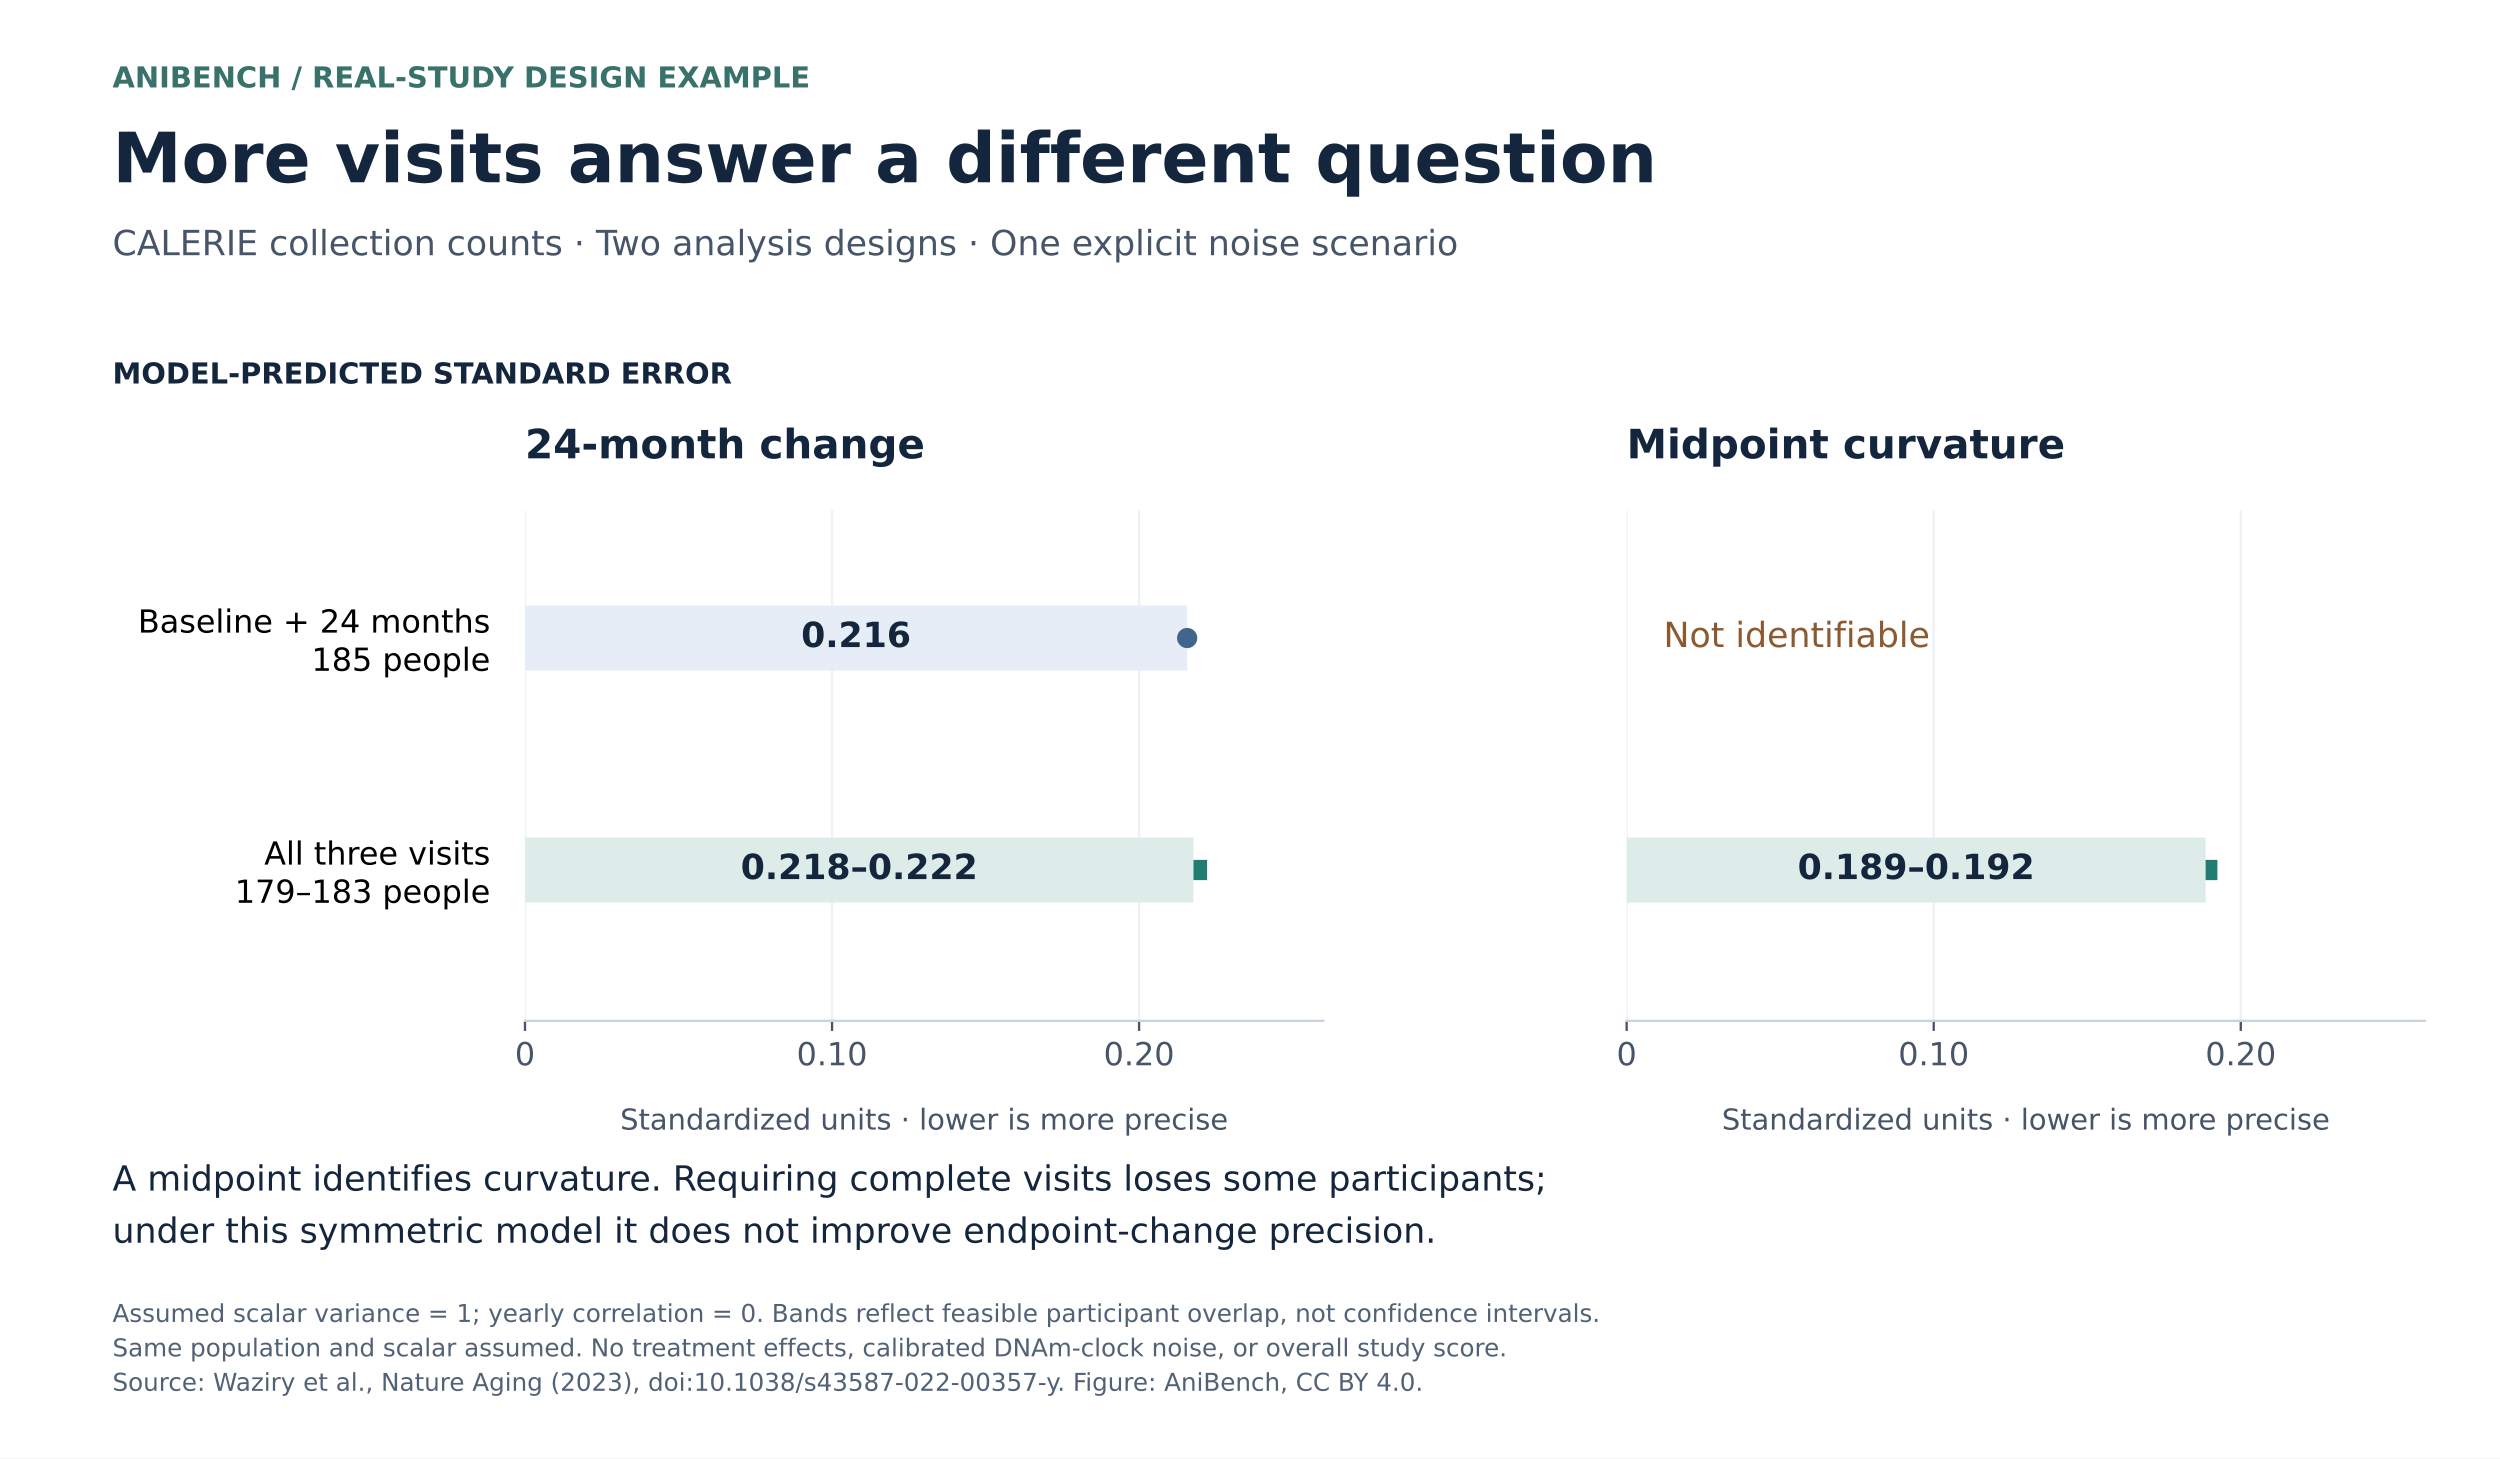
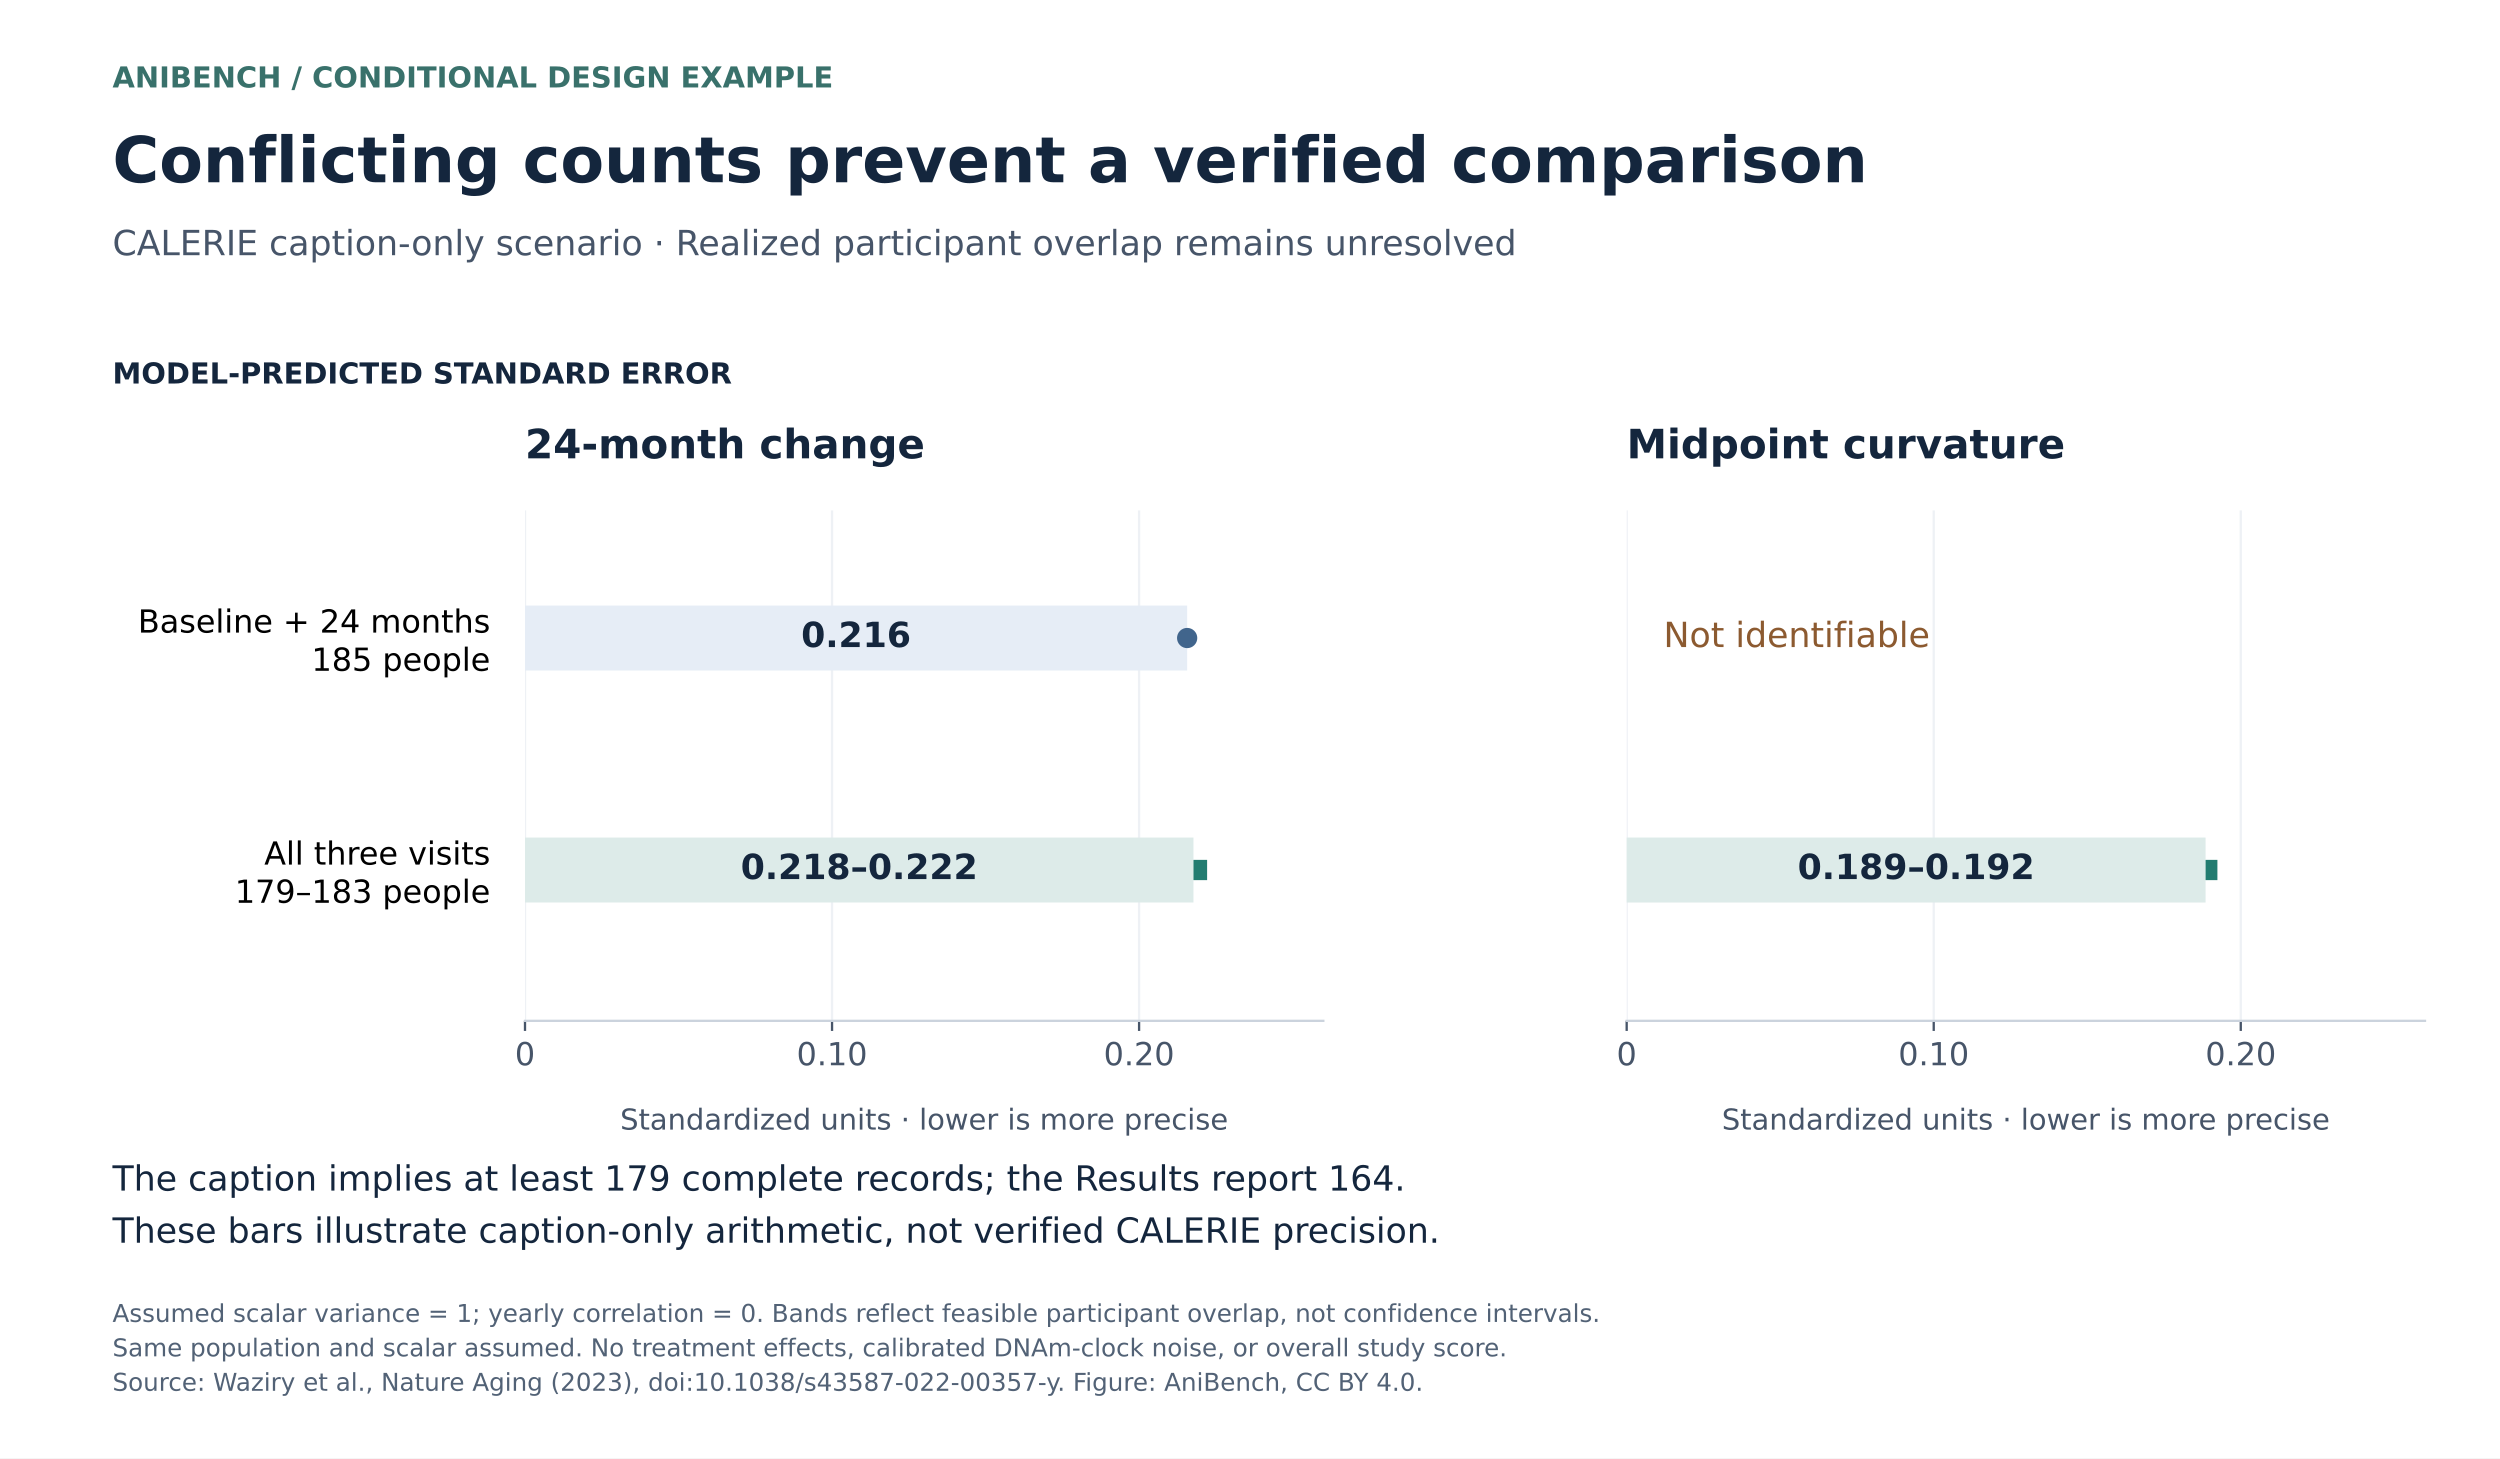
<svg xmlns="http://www.w3.org/2000/svg" xmlns:xlink="http://www.w3.org/1999/xlink" width="864pt" height="504pt" viewBox="0 0 864 504" version="1.1">
  <defs>
    <style type="text/css">*{stroke-linejoin: round; stroke-linecap: butt}</style>
  </defs>
  <g id="figure_1">
    <g id="patch_1">
      <path d="M 0 504  L 864 504  L 864 0  L 0 0  z " style="fill: #ffffff" />
    </g>
    <g id="axes_1">
      <g id="patch_2">
        <path d="M 181.44 352.8  L 457.339 352.8  L 457.339 176.4  L 181.44 176.4  z " style="fill: #ffffff" />
      </g>
      <g id="matplotlib.axis_1">
        <g id="xtick_1">
          <g id="line2d_1">
            <path d="M 181.44 352.8  L 181.44 176.4  " clip-path="url(#p8f6fb7320d)" style="fill: none; stroke: #eef1f5; stroke-width: 0.8; stroke-linecap: square" />
          </g>
          <g id="line2d_2">
            <defs>
              <path id="ma66a104273" d="M 0 0  L 0 3.5  " style="stroke: #475569; stroke-width: 0.8" />
            </defs>
            <g>
              <use xlink:href="#ma66a104273" x="181.44" y="352.8" style="fill: #475569; stroke: #475569; stroke-width: 0.8" />
            </g>
          </g>
          <g id="text_1">
            <text style="font-size: 11px; font-family: 'DejaVu Sans', 'Bitstream Vera Sans', 'Computer Modern Sans Serif', 'Lucida Grande', 'Verdana', 'Geneva', 'Lucid', 'Arial', 'Helvetica', 'Avant Garde', sans-serif; text-anchor: middle; fill: #475569" x="181.44" y="368.157" transform="rotate(-0 181.44 368.1574)">0</text>
          </g>
        </g>
        <g id="xtick_2">
          <g id="line2d_3">
            <path d="M 287.555 352.8  L 287.555 176.4  " clip-path="url(#p8f6fb7320d)" style="fill: none; stroke: #eef1f5; stroke-width: 0.8; stroke-linecap: square" />
          </g>
          <g id="line2d_4">
            <g>
              <use xlink:href="#ma66a104273" x="287.555" y="352.8" style="fill: #475569; stroke: #475569; stroke-width: 0.8" />
            </g>
          </g>
          <g id="text_2">
            <text style="font-size: 11px; font-family: 'DejaVu Sans', 'Bitstream Vera Sans', 'Computer Modern Sans Serif', 'Lucida Grande', 'Verdana', 'Geneva', 'Lucid', 'Arial', 'Helvetica', 'Avant Garde', sans-serif; text-anchor: middle; fill: #475569" x="287.555" y="368.157" transform="rotate(-0 287.5551 368.1574)">0.10</text>
          </g>
        </g>
        <g id="xtick_3">
          <g id="line2d_5">
            <path d="M 393.67 352.8  L 393.67 176.4  " clip-path="url(#p8f6fb7320d)" style="fill: none; stroke: #eef1f5; stroke-width: 0.8; stroke-linecap: square" />
          </g>
          <g id="line2d_6">
            <g>
              <use xlink:href="#ma66a104273" x="393.67" y="352.8" style="fill: #475569; stroke: #475569; stroke-width: 0.8" />
            </g>
          </g>
          <g id="text_3">
            <text style="font-size: 11px; font-family: 'DejaVu Sans', 'Bitstream Vera Sans', 'Computer Modern Sans Serif', 'Lucida Grande', 'Verdana', 'Geneva', 'Lucid', 'Arial', 'Helvetica', 'Avant Garde', sans-serif; text-anchor: middle; fill: #475569" x="393.67" y="368.157" transform="rotate(-0 393.6701 368.1574)">0.20</text>
          </g>
        </g>
        <g id="text_4">
          <text style="font-size: 10px; font-family: 'DejaVu Sans', 'Bitstream Vera Sans', 'Computer Modern Sans Serif', 'Lucida Grande', 'Verdana', 'Geneva', 'Lucid', 'Arial', 'Helvetica', 'Avant Garde', sans-serif; text-anchor: middle; fill: #475569" x="319.39" y="390.398" transform="rotate(-0 319.3896 390.3984)">Standardized units · lower is more precise</text>
        </g>
      </g>
      <g id="matplotlib.axis_2">
        <g id="ytick_1">
          <g id="line2d_7" />
          <g id="text_5">
            <text style="font-size: 11px; font-family: 'DejaVu Sans', 'Bitstream Vera Sans', 'Computer Modern Sans Serif', 'Lucida Grande', 'Verdana', 'Geneva', 'Lucid', 'Arial', 'Helvetica', 'Avant Garde', sans-serif" transform="translate(47.66828 218.6282)">Baseline + 24 months</text>
            <text style="font-size: 11px; font-family: 'DejaVu Sans', 'Bitstream Vera Sans', 'Computer Modern Sans Serif', 'Lucida Grande', 'Verdana', 'Geneva', 'Lucid', 'Arial', 'Helvetica', 'Avant Garde', sans-serif" transform="translate(107.6578 231.8312)">185 people</text>
          </g>
        </g>
        <g id="ytick_2">
          <g id="line2d_8" />
          <g id="text_6">
            <text style="font-size: 11px; font-family: 'DejaVu Sans', 'Bitstream Vera Sans', 'Computer Modern Sans Serif', 'Lucida Grande', 'Verdana', 'Geneva', 'Lucid', 'Arial', 'Helvetica', 'Avant Garde', sans-serif" transform="translate(91.31594 298.81)">All three visits</text>
            <text style="font-size: 11px; font-family: 'DejaVu Sans', 'Bitstream Vera Sans', 'Computer Modern Sans Serif', 'Lucida Grande', 'Verdana', 'Geneva', 'Lucid', 'Arial', 'Helvetica', 'Avant Garde', sans-serif" transform="translate(81.16156 312.013)">179–183 people</text>
          </g>
        </g>
      </g>
      <g id="patch_3">
        <path d="M 181.44 231.725  L 410.279 231.725  L 410.279 209.275  L 181.44 209.275  z " clip-path="url(#p8f6fb7320d)" style="fill: #e6edf6" />
      </g>
      <g id="patch_4">
        <path d="M 181.44 311.907  L 412.462 311.907  L 412.462 289.456  L 181.44 289.456  z " clip-path="url(#p8f6fb7320d)" style="fill: #ddebe9" />
      </g>
      <g id="line2d_9">
        <path d="M 410.279 220.5  L 410.279 220.5  " clip-path="url(#p8f6fb7320d)" style="fill: none; stroke: #41658c; stroke-width: 7" />
      </g>
      <g id="line2d_10">
        <defs>
          <path id="m97ca95076c" d="M 0 3  C 0.796 3 1.559 2.684 2.121 2.121  C 2.684 1.559 3 0.796 3 0  C 3 -0.796 2.684 -1.559 2.121 -2.121  C 1.559 -2.684 0.796 -3 0 -3  C -0.796 -3 -1.559 -2.684 -2.121 -2.121  C -2.684 -1.559 -3 -0.796 -3 0  C -3 0.796 -2.684 1.559 -2.121 2.121  C -1.559 2.684 -0.796 3 0 3  z " style="stroke: #41658c" />
        </defs>
        <g clip-path="url(#p8f6fb7320d)">
          <use xlink:href="#m97ca95076c" x="410.279" y="220.5" style="fill: #41658c; stroke: #41658c" />
        </g>
      </g>
      <g id="line2d_11">
        <path d="M 412.462 300.682  L 417.178 300.682  " clip-path="url(#p8f6fb7320d)" style="fill: none; stroke: #227c70; stroke-width: 7" />
      </g>
      <g id="patch_5">
        <path d="M 181.44 352.8  L 457.339 352.8  " style="fill: none; stroke: #cbd3dd; stroke-width: 0.8; stroke-linejoin: miter; stroke-linecap: square" />
      </g>
      <g id="text_7">
        <text style="font-weight: 700; font-size: 12px; font-family: 'DejaVu Sans', 'Bitstream Vera Sans', 'Computer Modern Sans Serif', 'Lucida Grande', 'Verdana', 'Geneva', 'Lucid', 'Arial', 'Helvetica', 'Avant Garde', sans-serif; text-anchor: middle; fill: #14263d" x="295.86" y="223.617" transform="rotate(-0 295.8596 223.6172)">0.216</text>
      </g>
      <g id="text_8">
        <text style="font-weight: 700; font-size: 12px; font-family: 'DejaVu Sans', 'Bitstream Vera Sans', 'Computer Modern Sans Serif', 'Lucida Grande', 'Verdana', 'Geneva', 'Lucid', 'Arial', 'Helvetica', 'Avant Garde', sans-serif; text-anchor: middle; fill: #14263d" x="296.951" y="303.799" transform="rotate(-0 296.9508 303.799)">0.218–0.222</text>
      </g>
      <g id="text_9">
        <text style="font-weight: 700; font-size: 14px; font-family: 'DejaVu Sans', 'Bitstream Vera Sans', 'Computer Modern Sans Serif', 'Lucida Grande', 'Verdana', 'Geneva', 'Lucid', 'Arial', 'Helvetica', 'Avant Garde', sans-serif; text-anchor: start; fill: #14263d" x="181.44" y="158.4" transform="rotate(-0 181.44 158.4)">24-month change</text>
      </g>
    </g>
    <g id="axes_2">
      <g id="patch_6">
        <path d="M 562.181 352.8  L 838.08 352.8  L 838.08 176.4  L 562.181 176.4  z " style="fill: #ffffff" />
      </g>
      <g id="matplotlib.axis_3">
        <g id="xtick_4">
          <g id="line2d_12">
            <path d="M 562.181 352.8  L 562.181 176.4  " clip-path="url(#pbdca658a68)" style="fill: none; stroke: #eef1f5; stroke-width: 0.8; stroke-linecap: square" />
          </g>
          <g id="line2d_13">
            <g>
              <use xlink:href="#ma66a104273" x="562.181" y="352.8" style="fill: #475569; stroke: #475569; stroke-width: 0.8" />
            </g>
          </g>
          <g id="text_10">
            <text style="font-size: 11px; font-family: 'DejaVu Sans', 'Bitstream Vera Sans', 'Computer Modern Sans Serif', 'Lucida Grande', 'Verdana', 'Geneva', 'Lucid', 'Arial', 'Helvetica', 'Avant Garde', sans-serif; text-anchor: middle; fill: #475569" x="562.181" y="368.157" transform="rotate(-0 562.1808 368.1574)">0</text>
          </g>
        </g>
        <g id="xtick_5">
          <g id="line2d_14">
            <path d="M 668.296 352.8  L 668.296 176.4  " clip-path="url(#pbdca658a68)" style="fill: none; stroke: #eef1f5; stroke-width: 0.8; stroke-linecap: square" />
          </g>
          <g id="line2d_15">
            <g>
              <use xlink:href="#ma66a104273" x="668.296" y="352.8" style="fill: #475569; stroke: #475569; stroke-width: 0.8" />
            </g>
          </g>
          <g id="text_11">
            <text style="font-size: 11px; font-family: 'DejaVu Sans', 'Bitstream Vera Sans', 'Computer Modern Sans Serif', 'Lucida Grande', 'Verdana', 'Geneva', 'Lucid', 'Arial', 'Helvetica', 'Avant Garde', sans-serif; text-anchor: middle; fill: #475569" x="668.296" y="368.157" transform="rotate(-0 668.2959 368.1574)">0.10</text>
          </g>
        </g>
        <g id="xtick_6">
          <g id="line2d_16">
            <path d="M 774.411 352.8  L 774.411 176.4  " clip-path="url(#pbdca658a68)" style="fill: none; stroke: #eef1f5; stroke-width: 0.8; stroke-linecap: square" />
          </g>
          <g id="line2d_17">
            <g>
              <use xlink:href="#ma66a104273" x="774.411" y="352.8" style="fill: #475569; stroke: #475569; stroke-width: 0.8" />
            </g>
          </g>
          <g id="text_12">
            <text style="font-size: 11px; font-family: 'DejaVu Sans', 'Bitstream Vera Sans', 'Computer Modern Sans Serif', 'Lucida Grande', 'Verdana', 'Geneva', 'Lucid', 'Arial', 'Helvetica', 'Avant Garde', sans-serif; text-anchor: middle; fill: #475569" x="774.411" y="368.157" transform="rotate(-0 774.411 368.1574)">0.20</text>
          </g>
        </g>
        <g id="text_13">
          <text style="font-size: 10px; font-family: 'DejaVu Sans', 'Bitstream Vera Sans', 'Computer Modern Sans Serif', 'Lucida Grande', 'Verdana', 'Geneva', 'Lucid', 'Arial', 'Helvetica', 'Avant Garde', sans-serif; text-anchor: middle; fill: #475569" x="700.13" y="390.398" transform="rotate(-0 700.1304 390.3984)">Standardized units · lower is more precise</text>
        </g>
      </g>
      <g id="matplotlib.axis_4">
        <g id="ytick_3">
          <g id="line2d_18" />
        </g>
        <g id="ytick_4">
          <g id="line2d_19" />
        </g>
      </g>
      <g id="patch_7">
        <path d="M 562.181 311.907  L 762.251 311.907  L 762.251 289.456  L 562.181 289.456  z " clip-path="url(#pbdca658a68)" style="fill: #ddebe9" />
      </g>
      <g id="line2d_20">
        <path d="M 762.251 300.682  L 766.336 300.682  " clip-path="url(#pbdca658a68)" style="fill: none; stroke: #227c70; stroke-width: 7" />
      </g>
      <g id="patch_8">
        <path d="M 562.181 352.8  L 838.08 352.8  " style="fill: none; stroke: #cbd3dd; stroke-width: 0.8; stroke-linejoin: miter; stroke-linecap: square" />
      </g>
      <g id="text_14">
        <text style="font-size: 12px; font-family: 'DejaVu Sans', 'Bitstream Vera Sans', 'Computer Modern Sans Serif', 'Lucida Grande', 'Verdana', 'Geneva', 'Lucid', 'Arial', 'Helvetica', 'Avant Garde', sans-serif; text-anchor: start; fill: #8c5a30" x="574.915" y="223.618" transform="rotate(-0 574.9146 223.6177)">Not identifiable</text>
      </g>
      <g id="text_15">
        <text style="font-weight: 700; font-size: 12px; font-family: 'DejaVu Sans', 'Bitstream Vera Sans', 'Computer Modern Sans Serif', 'Lucida Grande', 'Verdana', 'Geneva', 'Lucid', 'Arial', 'Helvetica', 'Avant Garde', sans-serif; text-anchor: middle; fill: #14263d" x="662.216" y="303.799" transform="rotate(-0 662.2161 303.799)">0.189–0.192</text>
      </g>
      <g id="text_16">
        <text style="font-weight: 700; font-size: 14px; font-family: 'DejaVu Sans', 'Bitstream Vera Sans', 'Computer Modern Sans Serif', 'Lucida Grande', 'Verdana', 'Geneva', 'Lucid', 'Arial', 'Helvetica', 'Avant Garde', sans-serif; text-anchor: start; fill: #14263d" x="562.181" y="158.4" transform="rotate(-0 562.1808 158.4)">Midpoint curvature</text>
      </g>
    </g>
    <g id="text_17">
-       <text style="font-weight: 700; font-size: 10px; font-family: 'DejaVu Sans', 'Bitstream Vera Sans', 'Computer Modern Sans Serif', 'Lucida Grande', 'Verdana', 'Geneva', 'Lucid', 'Arial', 'Helvetica', 'Avant Garde', sans-serif; text-anchor: start; fill: #39716b" x="38.88" y="30.24" transform="rotate(-0 38.88 30.24)">ANIBENCH / REAL-STUDY DESIGN EXAMPLE</text>
+       <text style="font-weight: 700; font-size: 10px; font-family: 'DejaVu Sans', 'Bitstream Vera Sans', 'Computer Modern Sans Serif', 'Lucida Grande', 'Verdana', 'Geneva', 'Lucid', 'Arial', 'Helvetica', 'Avant Garde', sans-serif; text-anchor: start; fill: #39716b" x="38.88" y="30.24" transform="rotate(-0 38.88 30.24)">ANIBENCH / CONDITIONAL DESIGN EXAMPLE</text>
    </g>
    <g id="text_18">
-       <text style="font-weight: 700; font-size: 24px; font-family: 'DejaVu Sans', 'Bitstream Vera Sans', 'Computer Modern Sans Serif', 'Lucida Grande', 'Verdana', 'Geneva', 'Lucid', 'Arial', 'Helvetica', 'Avant Garde', sans-serif; text-anchor: start; fill: #14263d" x="38.88" y="63" transform="rotate(-0 38.88 63)">More visits answer a different question</text>
+       <text style="font-weight: 700; font-size: 22px; font-family: 'DejaVu Sans', 'Bitstream Vera Sans', 'Computer Modern Sans Serif', 'Lucida Grande', 'Verdana', 'Geneva', 'Lucid', 'Arial', 'Helvetica', 'Avant Garde', sans-serif; text-anchor: start; fill: #14263d" x="38.88" y="63" transform="rotate(-0 38.88 63)">Conflicting counts prevent a verified comparison</text>
    </g>
    <g id="text_19">
-       <text style="font-size: 12px; font-family: 'DejaVu Sans', 'Bitstream Vera Sans', 'Computer Modern Sans Serif', 'Lucida Grande', 'Verdana', 'Geneva', 'Lucid', 'Arial', 'Helvetica', 'Avant Garde', sans-serif; text-anchor: start; fill: #475569" x="38.88" y="88.2" transform="rotate(-0 38.88 88.2)">CALERIE collection counts · Two analysis designs · One explicit noise scenario</text>
+       <text style="font-size: 12px; font-family: 'DejaVu Sans', 'Bitstream Vera Sans', 'Computer Modern Sans Serif', 'Lucida Grande', 'Verdana', 'Geneva', 'Lucid', 'Arial', 'Helvetica', 'Avant Garde', sans-serif; text-anchor: start; fill: #475569" x="38.88" y="88.2" transform="rotate(-0 38.88 88.2)">CALERIE caption-only scenario · Realized participant overlap remains unresolved</text>
    </g>
    <g id="text_20">
      <text style="font-weight: 700; font-size: 10px; font-family: 'DejaVu Sans', 'Bitstream Vera Sans', 'Computer Modern Sans Serif', 'Lucida Grande', 'Verdana', 'Geneva', 'Lucid', 'Arial', 'Helvetica', 'Avant Garde', sans-serif; text-anchor: start; fill: #14263d" x="38.88" y="132.552" transform="rotate(-0 38.88 132.552)">MODEL-PREDICTED STANDARD ERROR</text>
    </g>
    <g id="text_21">
-       <text style="font-size: 12px; font-family: 'DejaVu Sans', 'Bitstream Vera Sans', 'Computer Modern Sans Serif', 'Lucida Grande', 'Verdana', 'Geneva', 'Lucid', 'Arial', 'Helvetica', 'Avant Garde', sans-serif; fill: #14263d" transform="translate(38.88 411.4792)">A midpoint identifies curvature. Requiring complete visits loses some participants;</text>
-       <text style="font-size: 12px; font-family: 'DejaVu Sans', 'Bitstream Vera Sans', 'Computer Modern Sans Serif', 'Lucida Grande', 'Verdana', 'Geneva', 'Lucid', 'Arial', 'Helvetica', 'Avant Garde', sans-serif; fill: #14263d" transform="translate(38.88 429.4792)">under this symmetric model it does not improve endpoint-change precision.</text>
+       <text style="font-size: 12px; font-family: 'DejaVu Sans', 'Bitstream Vera Sans', 'Computer Modern Sans Serif', 'Lucida Grande', 'Verdana', 'Geneva', 'Lucid', 'Arial', 'Helvetica', 'Avant Garde', sans-serif; fill: #14263d" transform="translate(38.88 411.4792)">The caption implies at least 179 complete records; the Results report 164.</text>
+       <text style="font-size: 12px; font-family: 'DejaVu Sans', 'Bitstream Vera Sans', 'Computer Modern Sans Serif', 'Lucida Grande', 'Verdana', 'Geneva', 'Lucid', 'Arial', 'Helvetica', 'Avant Garde', sans-serif; fill: #14263d" transform="translate(38.88 429.4792)">These bars illustrate caption-only arithmetic, not verified CALERIE precision.</text>
    </g>
    <g id="text_22">
      <text style="font-size: 8.5px; font-family: 'DejaVu Sans', 'Bitstream Vera Sans', 'Computer Modern Sans Serif', 'Lucida Grande', 'Verdana', 'Geneva', 'Lucid', 'Arial', 'Helvetica', 'Avant Garde', sans-serif; fill: #526276" transform="translate(38.88 456.8555)">Assumed scalar variance = 1; yearly correlation = 0. Bands reflect feasible participant overlap, not confidence intervals.</text>
      <text style="font-size: 8.5px; font-family: 'DejaVu Sans', 'Bitstream Vera Sans', 'Computer Modern Sans Serif', 'Lucida Grande', 'Verdana', 'Geneva', 'Lucid', 'Arial', 'Helvetica', 'Avant Garde', sans-serif; fill: #526276" transform="translate(38.88 468.7555)">Same population and scalar assumed. No treatment effects, calibrated DNAm-clock noise, or overall study score.</text>
      <text style="font-size: 8.5px; font-family: 'DejaVu Sans', 'Bitstream Vera Sans', 'Computer Modern Sans Serif', 'Lucida Grande', 'Verdana', 'Geneva', 'Lucid', 'Arial', 'Helvetica', 'Avant Garde', sans-serif; fill: #526276" transform="translate(38.88 480.6555)">Source: Waziry et al., Nature Aging (2023), doi:10.1038/s43587-022-00357-y. Figure: AniBench, CC BY 4.0.</text>
    </g>
  </g>
  <defs>
    <clipPath id="p8f6fb7320d">
      <rect x="181.44" y="176.4" width="275.899" height="176.4" />
    </clipPath>
    <clipPath id="pbdca658a68">
      <rect x="562.181" y="176.4" width="275.899" height="176.4" />
    </clipPath>
  </defs>
</svg>
